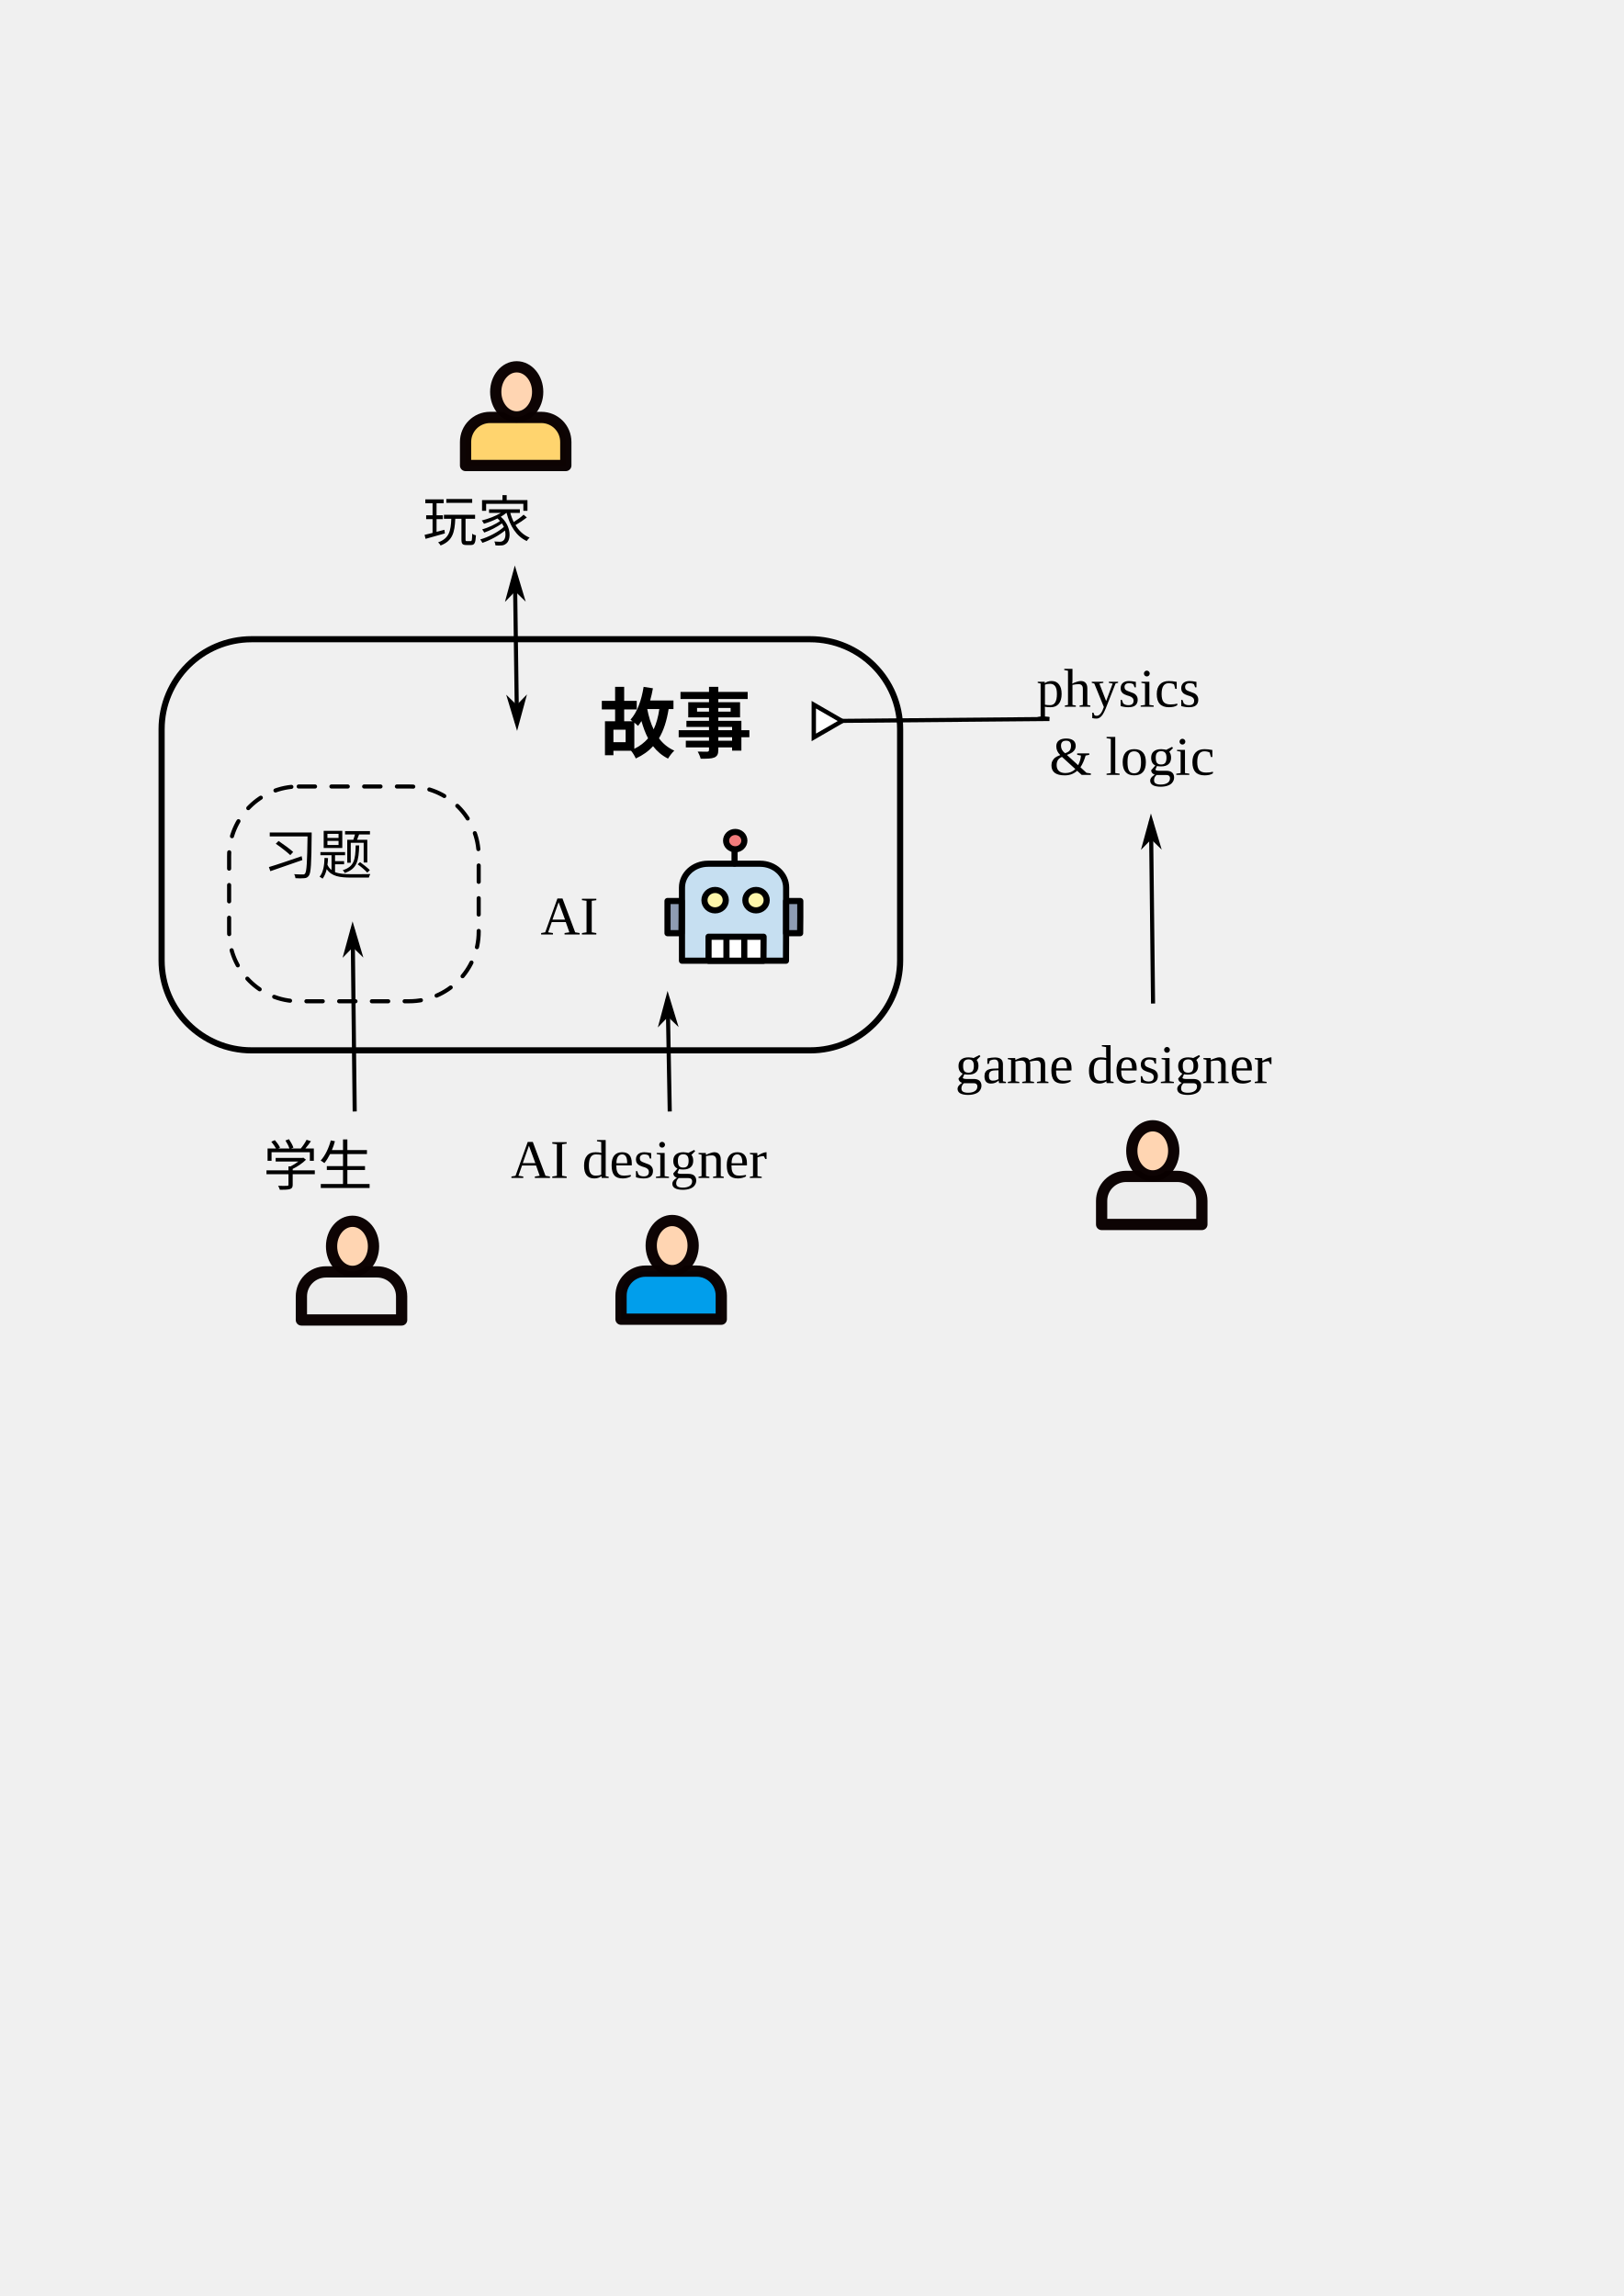
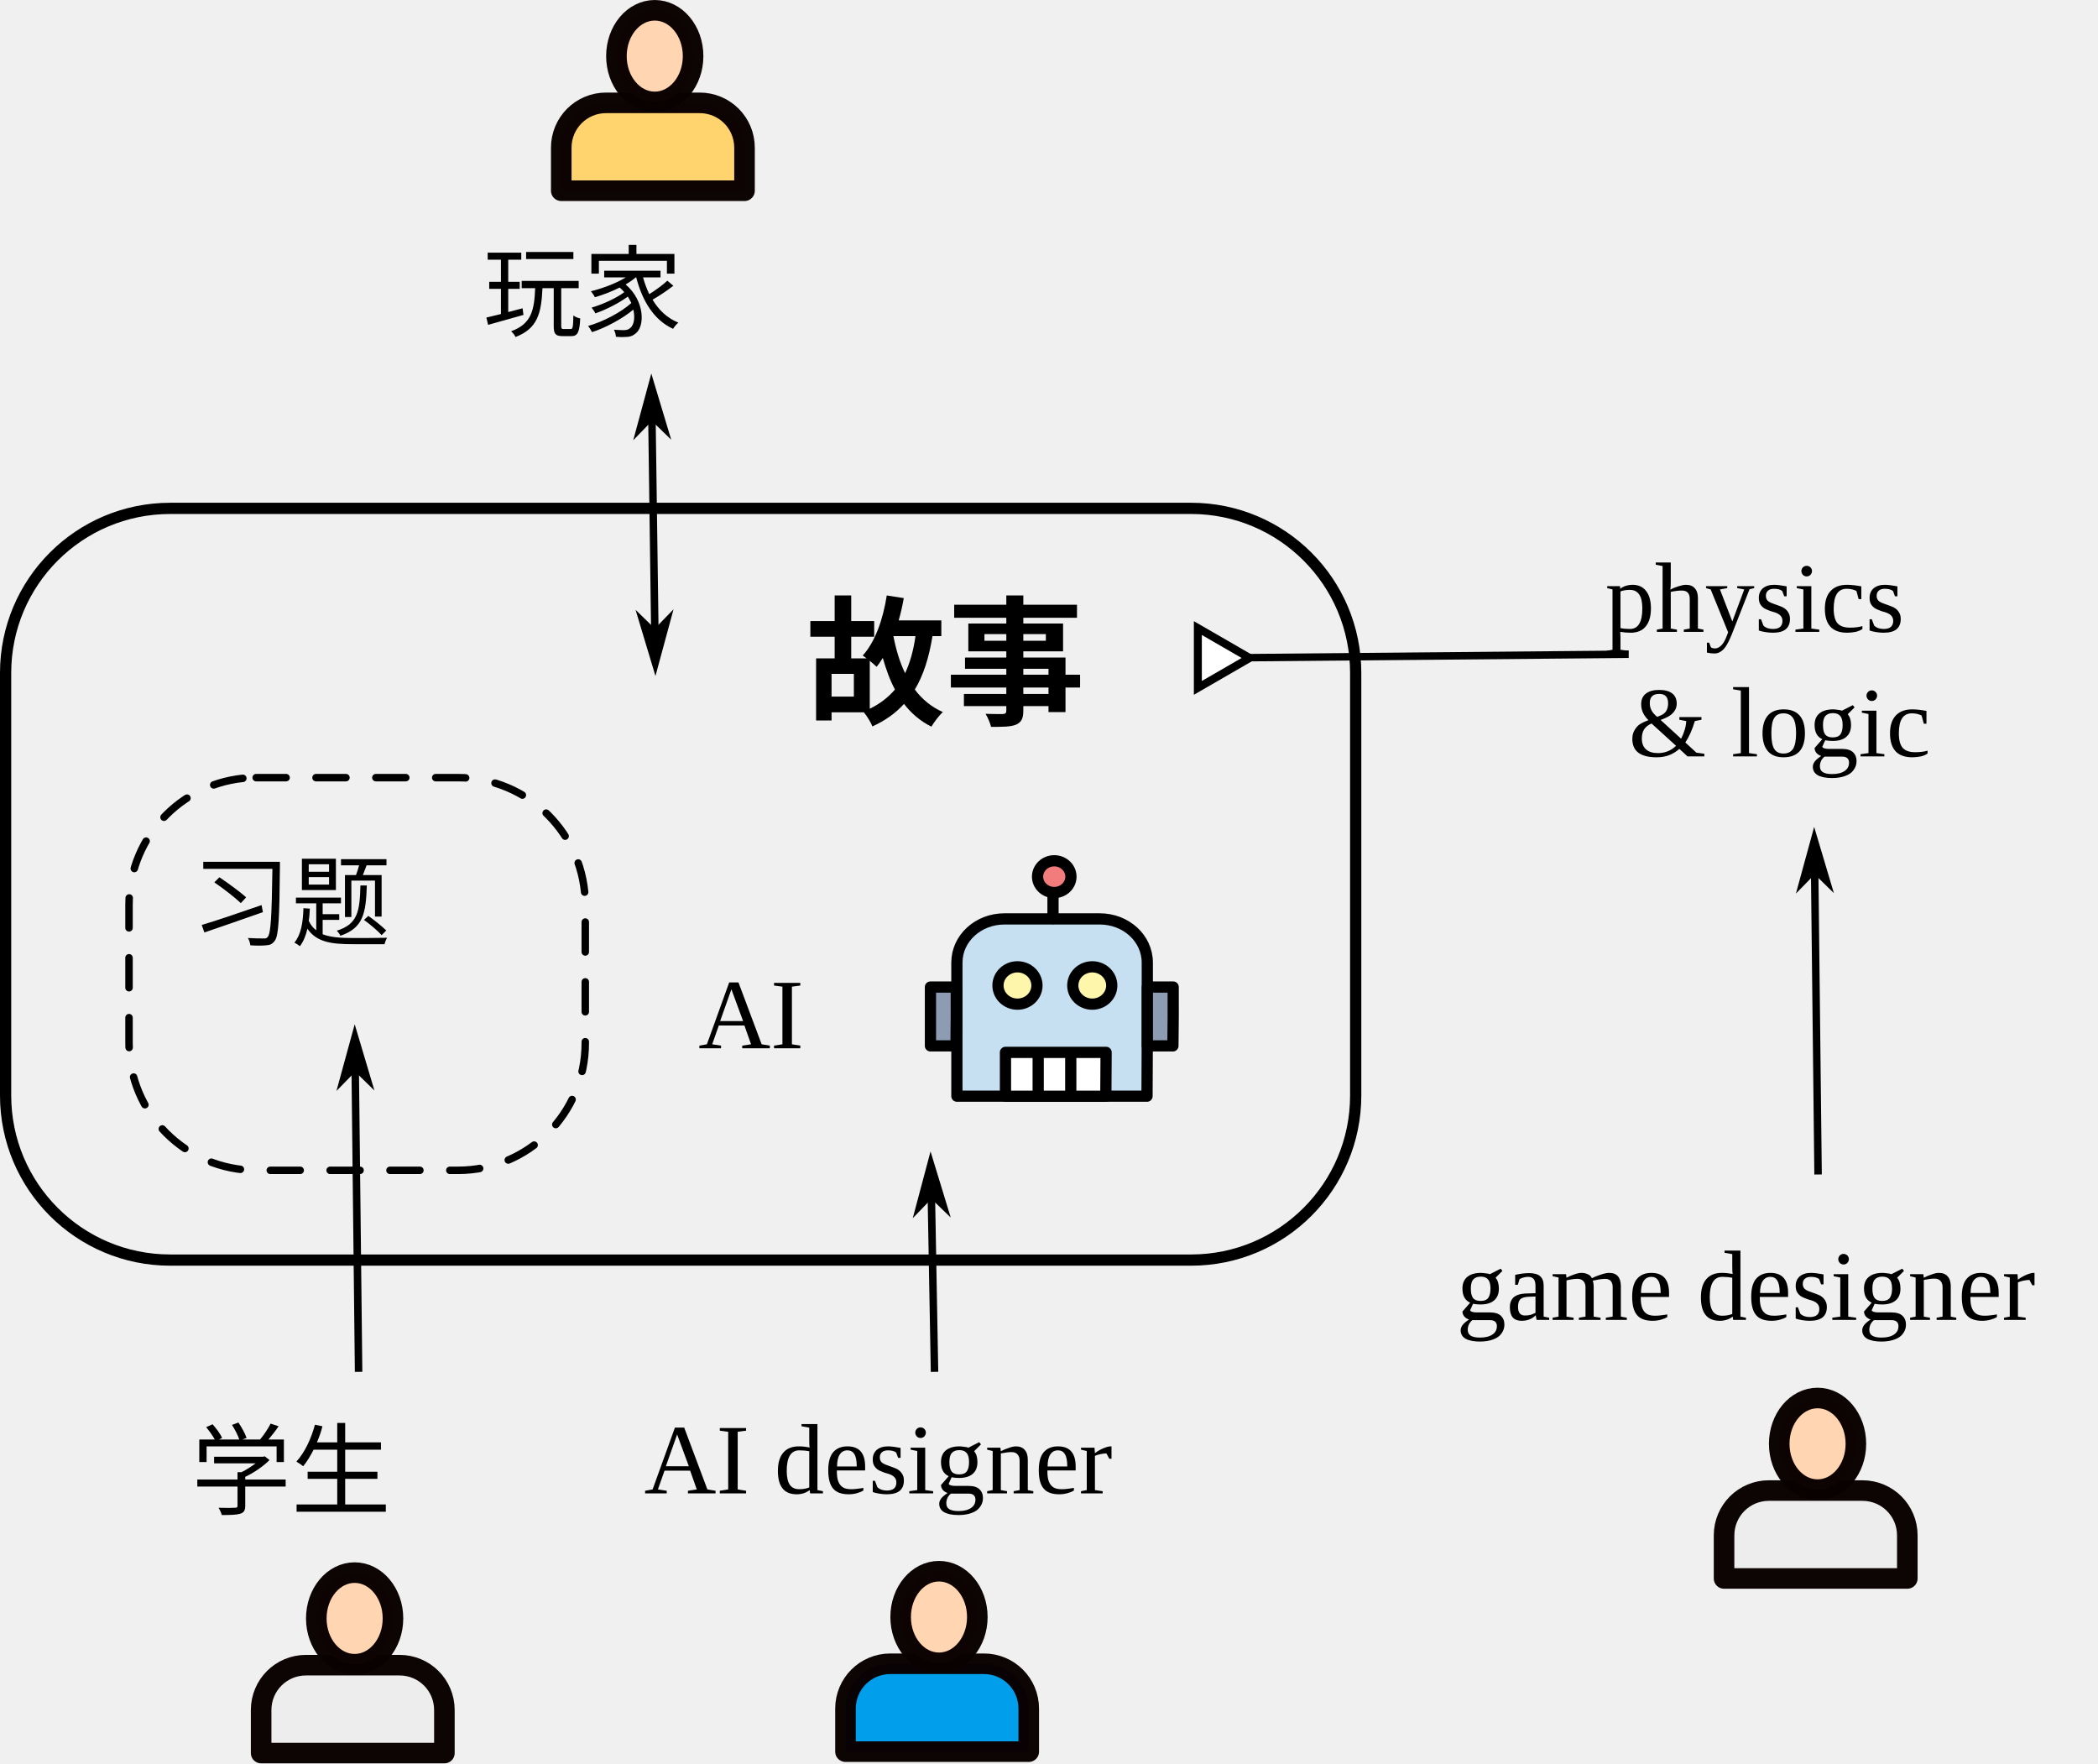
- <svg xmlns="http://www.w3.org/2000/svg" width="210mm" height="297mm" viewBox="0 0 210 297" version="1.1" id="svg8">
+ <svg xmlns="http://www.w3.org/2000/svg" width="148.428mm" height="124.751mm" viewBox="0 0 148.428 124.751" version="1.1" id="svg8">
  <defs id="defs2">
-     <marker orient="auto" refY="0.0" refX="0.0" id="marker2375" style="overflow:visible;">
-       <path id="path2373" d="M 0.0,0.0 L 5.0,-5.0 L -12.5,0.0 L 5.0,5.0 L 0.0,0.0 z " style="fill-rule:evenodd;stroke:#000000;stroke-width:1pt;stroke-opacity:1;fill:#000000;fill-opacity:1" transform="scale(0.4) rotate(180) translate(10,0)" />
+     <marker orient="auto" refY="0" refX="0" id="marker2375" style="overflow:visible">
+       <path id="path2373" d="M 0,0 5,-5 -12.5,0 5,5 Z" style="fill:#000000;fill-opacity:1;fill-rule:evenodd;stroke:#000000;stroke-width:1pt;stroke-opacity:1" transform="matrix(-0.4,0,0,-0.4,-4,0)" />
    </marker>
-     <marker orient="auto" refY="0.0" refX="0.0" id="EmptyTriangleOutL" style="overflow:visible">
-       <path id="path1024" d="M 5.77,0.0 L -2.88,5.0 L -2.88,-5.0 L 5.77,0.0 z " style="fill-rule:evenodd;fill:#ffffff;stroke:#000000;stroke-width:1pt;stroke-opacity:1" transform="scale(0.8) translate(-6,0)" />
+     <marker orient="auto" refY="0" refX="0" id="EmptyTriangleOutL" style="overflow:visible">
+       <path id="path1024" d="M 5.77,0 -2.88,5 V -5 Z" style="fill:#ffffff;fill-rule:evenodd;stroke:#000000;stroke-width:1pt;stroke-opacity:1" transform="matrix(0.8,0,0,0.8,-4.8,0)" />
    </marker>
-     <marker orient="auto" refY="0.0" refX="0.0" id="marker1534" style="overflow:visible">
-       <path id="path1532" d="M 5.77,0.0 L -2.88,5.0 L -2.88,-5.0 L 5.77,0.0 z " style="fill-rule:evenodd;fill:#ffffff;stroke:#000000;stroke-width:1pt;stroke-opacity:1" transform="scale(-0.8) translate(-6,0)" />
+     <marker orient="auto" refY="0" refX="0" id="marker1534" style="overflow:visible">
+       <path id="path1532" d="M 5.77,0 -2.88,5 V -5 Z" style="fill:#ffffff;fill-rule:evenodd;stroke:#000000;stroke-width:1pt;stroke-opacity:1" transform="matrix(-0.8,0,0,-0.8,4.8,0)" />
    </marker>
-     <marker orient="auto" refY="0.0" refX="0.0" id="EmptyTriangleInL" style="overflow:visible">
-       <path id="path1015" d="M 5.77,0.0 L -2.88,5.0 L -2.88,-5.0 L 5.77,0.0 z " style="fill-rule:evenodd;fill:#ffffff;stroke:#000000;stroke-width:1pt;stroke-opacity:1" transform="scale(-0.8) translate(-6,0)" />
+     <marker orient="auto" refY="0" refX="0" id="EmptyTriangleInL" style="overflow:visible">
+       <path id="path1015" d="M 5.77,0 -2.88,5 V -5 Z" style="fill:#ffffff;fill-rule:evenodd;stroke:#000000;stroke-width:1pt;stroke-opacity:1" transform="matrix(-0.8,0,0,-0.8,4.8,0)" />
    </marker>
-     <marker orient="auto" refY="0.0" refX="0.0" id="DotS" style="overflow:visible">
-       <path id="path931" d="M -2.5,-1.0 C -2.5,1.76 -4.74,4.0 -7.5,4.0 C -10.26,4.0 -12.5,1.76 -12.5,-1.0 C -12.5,-3.76 -10.26,-6.0 -7.5,-6.0 C -4.74,-6.0 -2.5,-3.76 -2.5,-1.0 z " style="fill-rule:evenodd;stroke:#000000;stroke-width:1pt;stroke-opacity:1;fill:#000000;fill-opacity:1" transform="scale(0.2) translate(7.4, 1)" />
+     <marker orient="auto" refY="0" refX="0" id="DotS" style="overflow:visible">
+       <path id="path931" d="m -2.5,-1 c 0,2.76 -2.24,5 -5,5 -2.76,0 -5,-2.24 -5,-5 0,-2.76 2.24,-5 5,-5 2.76,0 5,2.24 5,5 z" style="fill:#000000;fill-opacity:1;fill-rule:evenodd;stroke:#000000;stroke-width:1pt;stroke-opacity:1" transform="matrix(0.2,0,0,0.2,1.48,0.2)" />
    </marker>
-     <marker orient="auto" refY="0.0" refX="0.0" id="DiamondM" style="overflow:visible">
-       <path id="path946" d="M 0,-7.071 L -7.071,0 L 0,7.071 L 7.071,0 L 0,-7.071 z " style="fill-rule:evenodd;stroke:#000000;stroke-width:1pt;stroke-opacity:1;fill:#000000;fill-opacity:1" transform="scale(0.4)" />
+     <marker orient="auto" refY="0" refX="0" id="DiamondM" style="overflow:visible">
+       <path id="path946" d="M 0,-7.071 -7.071,0 0,7.071 7.071,0 Z" style="fill:#000000;fill-opacity:1;fill-rule:evenodd;stroke:#000000;stroke-width:1pt;stroke-opacity:1" transform="scale(0.4)" />
    </marker>
-     <marker orient="auto" refY="0.0" refX="0.0" id="Arrow1Mstart" style="overflow:visible">
-       <path id="path870" d="M 0.0,0.0 L 5.0,-5.0 L -12.5,0.0 L 5.0,5.0 L 0.0,0.0 z " style="fill-rule:evenodd;stroke:#000000;stroke-width:1pt;stroke-opacity:1;fill:#000000;fill-opacity:1" transform="scale(0.4) translate(10,0)" />
+     <marker orient="auto" refY="0" refX="0" id="Arrow1Mstart" style="overflow:visible">
+       <path id="path870" d="M 0,0 5,-5 -12.5,0 5,5 Z" style="fill:#000000;fill-opacity:1;fill-rule:evenodd;stroke:#000000;stroke-width:1pt;stroke-opacity:1" transform="matrix(0.4,0,0,0.4,4,0)" />
    </marker>
-     <marker orient="auto" refY="0.0" refX="0.0" id="Arrow1Mend" style="overflow:visible;">
-       <path id="path873" d="M 0.0,0.0 L 5.0,-5.0 L -12.5,0.0 L 5.0,5.0 L 0.0,0.0 z " style="fill-rule:evenodd;stroke:#000000;stroke-width:1pt;stroke-opacity:1;fill:#000000;fill-opacity:1" transform="scale(0.4) rotate(180) translate(10,0)" />
+     <marker orient="auto" refY="0" refX="0" id="Arrow1Mend" style="overflow:visible">
+       <path id="path873" d="M 0,0 5,-5 -12.5,0 5,5 Z" style="fill:#000000;fill-opacity:1;fill-rule:evenodd;stroke:#000000;stroke-width:1pt;stroke-opacity:1" transform="matrix(-0.4,0,0,-0.4,-4,0)" />
    </marker>
    <marker orient="auto" refY="0" refX="0" id="EmptyTriangleOutL-3" style="overflow:visible">
      <path id="path1024-6" d="M 5.77,0 -2.88,5 V -5 Z" style="fill:#ffffff;fill-rule:evenodd;stroke:#000000;stroke-width:1pt;stroke-opacity:1" transform="matrix(0.8,0,0,0.8,-4.8,0)" />
    </marker>
    <marker orient="auto" refY="0" refX="0" id="Arrow1Mstart-5" style="overflow:visible">
      <path id="path870-3" d="M 0,0 5,-5 -12.5,0 5,5 Z" style="fill:#000000;fill-opacity:1;fill-rule:evenodd;stroke:#000000;stroke-width:1pt;stroke-opacity:1" transform="matrix(0.4,0,0,0.4,4,0)" />
    </marker>
    <marker orient="auto" refY="0" refX="0" id="Arrow1Mend-5" style="overflow:visible">
      <path id="path873-6" d="M 0,0 5,-5 -12.5,0 5,5 Z" style="fill:#000000;fill-opacity:1;fill-rule:evenodd;stroke:#000000;stroke-width:1pt;stroke-opacity:1" transform="matrix(-0.4,0,0,-0.4,-4,0)" />
    </marker>
    <marker orient="auto" refY="0" refX="0" id="Arrow1Mend-5-9" style="overflow:visible">
      <path id="path873-6-1" d="M 0,0 5,-5 -12.5,0 5,5 Z" style="fill:#000000;fill-opacity:1;fill-rule:evenodd;stroke:#000000;stroke-width:1pt;stroke-opacity:1" transform="matrix(-0.4,0,0,-0.4,-4,0)" />
    </marker>
    <marker orient="auto" refY="0" refX="0" id="Arrow1Mend-5-6" style="overflow:visible">
      <path id="path873-6-0" d="M 0,0 5,-5 -12.5,0 5,5 Z" style="fill:#000000;fill-opacity:1;fill-rule:evenodd;stroke:#000000;stroke-width:1pt;stroke-opacity:1" transform="matrix(-0.4,0,0,-0.4,-4,0)" />
    </marker>
  </defs>
-   <g id="layer1">
+   <g id="layer1" transform="translate(-20.50521,-46.7207)">
    <text xml:space="preserve" style="font-style:normal;font-variant:normal;font-weight:normal;font-stretch:normal;font-size:7.056px;line-height:1.25;font-family:'Times New Roman';-inkscape-font-specification:'Times New Roman, Normal';font-variant-ligatures:normal;font-variant-caps:normal;font-variant-numeric:normal;font-feature-settings:normal;text-align:center;letter-spacing:0px;word-spacing:0px;writing-mode:lr-tb;text-anchor:middle;fill:#000000;fill-opacity:1;stroke:none;stroke-width:0.265" x="150.813" y="91.419" id="text12">
      <tspan id="tspan10" x="150.813" y="91.419" style="font-size:7.056px;stroke-width:0.265">physics</tspan>
      <tspan x="150.813" y="100.238" style="font-size:7.056px;stroke-width:0.265" id="tspan6647">&amp; logic</tspan>
    </text>
    <text xml:space="preserve" style="font-style:normal;font-variant:normal;font-weight:normal;font-stretch:normal;font-size:7.056px;line-height:1.25;font-family:'Times New Roman';-inkscape-font-specification:'Times New Roman, Normal';font-variant-ligatures:normal;font-variant-caps:normal;font-variant-numeric:normal;font-feature-settings:normal;text-align:center;letter-spacing:0px;word-spacing:0px;writing-mode:lr-tb;text-anchor:middle;fill:#000000;fill-opacity:1;stroke:none;stroke-width:0.265" x="45.508" y="153.331" id="text16">
      <tspan id="tspan14" x="45.508" y="153.331" style="stroke-width:0.265">学生</tspan>
    </text>
    <text xml:space="preserve" style="font-style:normal;font-variant:normal;font-weight:normal;font-stretch:normal;font-size:7.056px;line-height:1.25;font-family:'Times New Roman';-inkscape-font-specification:'Times New Roman, Normal';font-variant-ligatures:normal;font-variant-caps:normal;font-variant-numeric:normal;font-feature-settings:normal;text-align:center;letter-spacing:0px;word-spacing:0px;writing-mode:lr-tb;text-anchor:middle;fill:#000000;fill-opacity:1;stroke:none;stroke-width:0.265" x="66.146" y="69.987" id="text20">
      <tspan id="tspan18" x="66.146" y="69.987" style="stroke-width:0.265">玩家</tspan>
    </text>
    <text xml:space="preserve" style="font-style:normal;font-variant:normal;font-weight:normal;font-stretch:normal;font-size:7.056px;line-height:1.25;font-family:'Times New Roman';-inkscape-font-specification:'Times New Roman, Normal';font-variant-ligatures:normal;font-variant-caps:normal;font-variant-numeric:normal;font-feature-settings:normal;text-align:center;letter-spacing:0px;word-spacing:0px;writing-mode:lr-tb;text-anchor:middle;fill:#000000;fill-opacity:1;stroke:none;stroke-width:0.265" x="148.432" y="140.102" id="text24">
      <tspan id="tspan22" x="148.432" y="140.102" style="stroke-width:0.265">game designer</tspan>
    </text>
    <text xml:space="preserve" style="font-style:normal;font-variant:normal;font-weight:normal;font-stretch:normal;font-size:7.056px;line-height:1.25;font-family:'Times New Roman';-inkscape-font-specification:'Times New Roman, Normal';font-variant-ligatures:normal;font-variant-caps:normal;font-variant-numeric:normal;font-feature-settings:normal;text-align:center;letter-spacing:0px;word-spacing:0px;writing-mode:lr-tb;text-anchor:middle;fill:#000000;fill-opacity:1;stroke:none;stroke-width:0.265" x="45.508" y="113.114" id="text28">
      <tspan id="tspan26" x="45.508" y="113.114" style="stroke-width:0.265">习题</tspan>
    </text>
    <text xml:space="preserve" style="font-style:normal;font-variant:normal;font-weight:normal;font-stretch:normal;font-size:7.056px;line-height:1.25;font-family:'Times New Roman';-inkscape-font-specification:'Times New Roman, Normal';font-variant-ligatures:normal;font-variant-caps:normal;font-variant-numeric:normal;font-feature-settings:normal;text-align:center;letter-spacing:0px;word-spacing:0px;writing-mode:lr-tb;text-anchor:middle;fill:#000000;fill-opacity:1;stroke:none;stroke-width:0.265" x="91.81" y="97.24" id="text32">
      <tspan id="tspan30" x="91.81" y="97.24" style="font-style:normal;font-variant:normal;font-weight:bold;font-stretch:normal;font-size:9.878px;font-family:'Times New Roman';-inkscape-font-specification:'Times New Roman, Bold';stroke-width:0.265">故事</tspan>
    </text>
    <rect style="opacity:1;vector-effect:none;fill:none;fill-opacity:1;stroke:#000000;stroke-width:0.794;stroke-linecap:round;stroke-linejoin:round;stroke-miterlimit:4;stroke-dasharray:none;stroke-dashoffset:0;stroke-opacity:1" id="rect34" width="95.515" height="53.181" x="20.902" y="82.687" ry="11.642" />
    <rect style="opacity:1;vector-effect:none;fill:none;fill-opacity:1;stroke:#000000;stroke-width:0.529;stroke-linecap:round;stroke-linejoin:round;stroke-miterlimit:4;stroke-dasharray:2.117, 2.117;stroke-dashoffset:0;stroke-opacity:1" id="rect36" width="32.279" height="27.781" x="29.633" y="101.737" ry="8.996" />
    <path style="fill:none;stroke:#000000;stroke-width:0.529;stroke-linecap:butt;stroke-linejoin:miter;stroke-miterlimit:4;stroke-dasharray:none;stroke-opacity:1;marker-end:url(#EmptyTriangleOutL)" d="m 135.731,93.006 -29.369,0.265 h 2.646" id="path57" />
    <path style="fill:none;stroke:#000000;stroke-width:0.529;stroke-linecap:butt;stroke-linejoin:miter;stroke-miterlimit:4;stroke-dasharray:none;stroke-opacity:1;marker-start:url(#Arrow1Mstart);marker-end:url(#Arrow1Mend)" d="m 66.598,74.189 0.265,19.315" id="path57-7" />
    <path style="fill:none;stroke:#000000;stroke-width:0.529;stroke-linecap:butt;stroke-linejoin:miter;stroke-miterlimit:4;stroke-dasharray:none;stroke-opacity:1;marker-end:url(#Arrow1Mend-5)" d="M 45.875,143.776 45.611,120.228" id="path57-7-2" />
    <path style="fill:none;stroke:#000000;stroke-width:0.529;stroke-linecap:butt;stroke-linejoin:miter;stroke-miterlimit:4;stroke-dasharray:none;stroke-opacity:1;marker-end:url(#Arrow1Mend-5-9)" d="m 149.129,129.812 -0.265,-23.548" id="path57-7-2-2" />
    <text xml:space="preserve" style="font-style:normal;font-variant:normal;font-weight:normal;font-stretch:normal;font-size:7.056px;line-height:1.25;font-family:'Times New Roman';-inkscape-font-specification:'Times New Roman, Normal';font-variant-ligatures:normal;font-variant-caps:normal;font-variant-numeric:normal;font-feature-settings:normal;text-align:center;letter-spacing:0px;word-spacing:0px;writing-mode:lr-tb;text-anchor:middle;fill:#000000;fill-opacity:1;stroke:none;stroke-width:0.265" x="87.048" y="152.372" id="text24-9">
      <tspan id="tspan22-3" x="87.048" y="152.372" style="stroke-width:0.265">AI designer</tspan>
    </text>
    <path style="fill:none;stroke:#000000;stroke-width:0.529;stroke-linecap:butt;stroke-linejoin:miter;stroke-miterlimit:4;stroke-dasharray:none;stroke-opacity:1;marker-end:url(#Arrow1Mend-5-6)" d="M 86.621,143.776 86.357,129.223" id="path57-7-2-6" />
    <g transform="translate(67.95202,106.5444)" id="g2016">
      <path style="opacity:1;vector-effect:none;fill:#019eeb;fill-opacity:1;stroke:#0a0000;stroke-width:1.455;stroke-linecap:butt;stroke-linejoin:round;stroke-miterlimit:4;stroke-dasharray:none;stroke-dashoffset:0;stroke-opacity:0.984;paint-order:markers fill stroke" d="m 15.544,57.883 h 6.615 c 1.759,0 3.175,1.416 3.175,3.175 v 3.043 H 12.369 v -3.043 c 0,-1.759 1.416,-3.175 3.175,-3.175 z" id="rect2011" />
      <ellipse style="opacity:1;vector-effect:none;fill:#ffd5b2;fill-opacity:1;stroke:#0a0000;stroke-width:1.455;stroke-linecap:butt;stroke-linejoin:miter;stroke-miterlimit:4;stroke-dasharray:none;stroke-dashoffset:0;stroke-opacity:0.984;paint-order:markers fill stroke" id="path1204" cx="18.984" cy="54.576" rx="2.712" ry="3.241" />
    </g>
    <g id="g2016-7" transform="translate(47.84368,-3.886064)">
      <path style="opacity:1;vector-effect:none;fill:#ffd46e;fill-opacity:1;stroke:#0a0000;stroke-width:1.455;stroke-linecap:butt;stroke-linejoin:round;stroke-miterlimit:4;stroke-dasharray:none;stroke-dashoffset:0;stroke-opacity:0.984;paint-order:markers fill stroke" d="m 15.544,57.883 h 6.615 c 1.759,0 3.175,1.416 3.175,3.175 v 3.043 H 12.369 v -3.043 c 0,-1.759 1.416,-3.175 3.175,-3.175 z" id="rect2011-2" />
      <ellipse style="opacity:1;vector-effect:none;fill:#ffd5b2;fill-opacity:1;stroke:#0a0000;stroke-width:1.455;stroke-linecap:butt;stroke-linejoin:miter;stroke-miterlimit:4;stroke-dasharray:none;stroke-dashoffset:0;stroke-opacity:0.984;paint-order:markers fill stroke" id="path1204-7" cx="18.984" cy="54.576" rx="2.712" ry="3.241" />
    </g>
    <g transform="translate(26.61087,106.6436)" id="g7448">
      <path style="opacity:1;vector-effect:none;fill:#ededed;fill-opacity:1;stroke:#0a0000;stroke-width:1.455;stroke-linecap:butt;stroke-linejoin:round;stroke-miterlimit:4;stroke-dasharray:none;stroke-dashoffset:0;stroke-opacity:0.984;paint-order:markers fill stroke" d="m 15.544,57.883 h 6.615 c 1.759,0 3.175,1.416 3.175,3.175 v 3.043 H 12.369 v -3.043 c 0,-1.759 1.416,-3.175 3.175,-3.175 z" id="rect2011-26" />
      <ellipse style="opacity:1;vector-effect:none;fill:#ffd5b2;fill-opacity:1;stroke:#0a0000;stroke-width:1.455;stroke-linecap:butt;stroke-linejoin:miter;stroke-miterlimit:4;stroke-dasharray:none;stroke-dashoffset:0;stroke-opacity:0.984;paint-order:markers fill stroke" id="path1204-1" cx="18.984" cy="54.576" rx="2.712" ry="3.241" />
    </g>
    <g transform="translate(130.1087,94.29089)" id="g7448-9">
      <path style="opacity:1;vector-effect:none;fill:#ededed;fill-opacity:1;stroke:#0a0000;stroke-width:1.455;stroke-linecap:butt;stroke-linejoin:round;stroke-miterlimit:4;stroke-dasharray:none;stroke-dashoffset:0;stroke-opacity:0.984;paint-order:markers fill stroke" d="m 15.544,57.883 h 6.615 c 1.759,0 3.175,1.416 3.175,3.175 v 3.043 H 12.369 v -3.043 c 0,-1.759 1.416,-3.175 3.175,-3.175 z" id="rect2011-26-2" />
      <ellipse style="opacity:1;vector-effect:none;fill:#ffd5b2;fill-opacity:1;stroke:#0a0000;stroke-width:1.455;stroke-linecap:butt;stroke-linejoin:miter;stroke-miterlimit:4;stroke-dasharray:none;stroke-dashoffset:0;stroke-opacity:0.984;paint-order:markers fill stroke" id="path1204-1-0" cx="18.984" cy="54.576" rx="2.712" ry="3.241" />
    </g>
    <text xml:space="preserve" style="font-style:normal;font-variant:normal;font-weight:normal;font-stretch:normal;font-size:7.056px;line-height:1.25;font-family:'Times New Roman';-inkscape-font-specification:'Times New Roman, Normal';font-variant-ligatures:normal;font-variant-caps:normal;font-variant-numeric:normal;font-feature-settings:normal;text-align:center;letter-spacing:0px;word-spacing:0px;writing-mode:lr-tb;text-anchor:middle;fill:#000000;fill-opacity:1;stroke:none;stroke-width:0.265" x="78.052" y="120.886" id="text24-9-2">
      <tspan x="78.052" y="120.886" style="stroke-width:0.265" id="tspan7577">AI</tspan>
    </text>
    <g id="g7857" transform="translate(113.5063,-7.209896)">
      <path id="rect7652-0" d="m -21.936,118.94 h 6.735 c 1.866,0 3.368,1.377 3.368,3.087 0.008,3.124 7.41e-4,6.33 -0.019,9.454 H -25.303 V 122.027 c 0,-1.71 1.502,-3.087 3.368,-3.087 z" style="opacity:1;vector-effect:none;fill:#c6dff1;fill-opacity:1;stroke:#000000;stroke-width:0.794;stroke-linecap:round;stroke-linejoin:round;stroke-miterlimit:4;stroke-dasharray:none;stroke-dashoffset:0;stroke-opacity:1" />
      <path id="rect7652-6-64" d="m -25.347,123.761 c 0.008,3.124 7.41e-4,1.038 -0.019,4.162 h -1.809 v -4.162 z" style="opacity:1;vector-effect:none;fill:#8e9cb3;fill-opacity:1;stroke:#000000;stroke-width:0.794;stroke-linecap:round;stroke-linejoin:round;stroke-miterlimit:4;stroke-dasharray:none;stroke-dashoffset:0;stroke-opacity:1" />
      <path id="rect7652-6-6-4" d="m -10.001,123.761 c 0.008,3.124 7.41e-4,1.038 -0.019,4.162 h -1.809 v -4.162 z" style="opacity:1;vector-effect:none;fill:#8e9cb3;fill-opacity:1;stroke:#000000;stroke-width:0.794;stroke-linecap:round;stroke-linejoin:round;stroke-miterlimit:4;stroke-dasharray:none;stroke-dashoffset:0;stroke-opacity:1" />
      <ellipse ry="1.123" rx="1.181" cy="115.951" cx="-18.416" id="path7688-3" style="opacity:1;vector-effect:none;fill:#f27c7c;fill-opacity:1;stroke:#000000;stroke-width:0.794;stroke-linecap:round;stroke-linejoin:round;stroke-miterlimit:4;stroke-dasharray:none;stroke-dashoffset:0;stroke-opacity:1" />
      <ellipse ry="1.321" rx="1.379" cy="123.651" cx="-21.018" id="path7688-7-7" style="opacity:1;vector-effect:none;fill:#fef6aa;fill-opacity:1;stroke:#000000;stroke-width:0.794;stroke-linecap:round;stroke-linejoin:round;stroke-miterlimit:4;stroke-dasharray:none;stroke-dashoffset:0;stroke-opacity:1" />
      <ellipse ry="1.321" rx="1.379" cy="123.651" cx="-15.726" id="path7688-7-2-3" style="opacity:1;vector-effect:none;fill:#fef6aa;fill-opacity:1;stroke:#000000;stroke-width:0.794;stroke-linecap:round;stroke-linejoin:round;stroke-miterlimit:4;stroke-dasharray:none;stroke-dashoffset:0;stroke-opacity:1" />
      <path id="rect7652-6-7-47" d="m -14.747,128.383 -0.019,3.104 h -7.101 v -3.104 z" style="opacity:1;vector-effect:none;fill:#ffffff;fill-opacity:1;stroke:#000000;stroke-width:0.794;stroke-linecap:round;stroke-linejoin:round;stroke-miterlimit:4;stroke-dasharray:none;stroke-dashoffset:0;stroke-opacity:1" />
      <path id="rect7652-6-7-4-2" d="m -19.552,131.222 v -2.574" style="opacity:1;vector-effect:none;fill:#c6dff1;fill-opacity:1;stroke:#000000;stroke-width:0.794;stroke-linecap:round;stroke-linejoin:round;stroke-miterlimit:4;stroke-dasharray:none;stroke-dashoffset:0;stroke-opacity:1" />
      <path id="rect7652-6-7-4-1-1" d="m -17.247,131.421 v -2.574" style="opacity:1;vector-effect:none;fill:#c6dff1;fill-opacity:1;stroke:#000000;stroke-width:0.794;stroke-linecap:round;stroke-linejoin:round;stroke-miterlimit:4;stroke-dasharray:none;stroke-dashoffset:0;stroke-opacity:1" />
      <path id="rect7652-6-7-4-0-7" d="m -18.504,118.919 v -1.516" style="opacity:1;vector-effect:none;fill:#c6dff1;fill-opacity:1;stroke:#000000;stroke-width:0.794;stroke-linecap:round;stroke-linejoin:round;stroke-miterlimit:4;stroke-dasharray:none;stroke-dashoffset:0;stroke-opacity:1" />
    </g>
  </g>
</svg>
